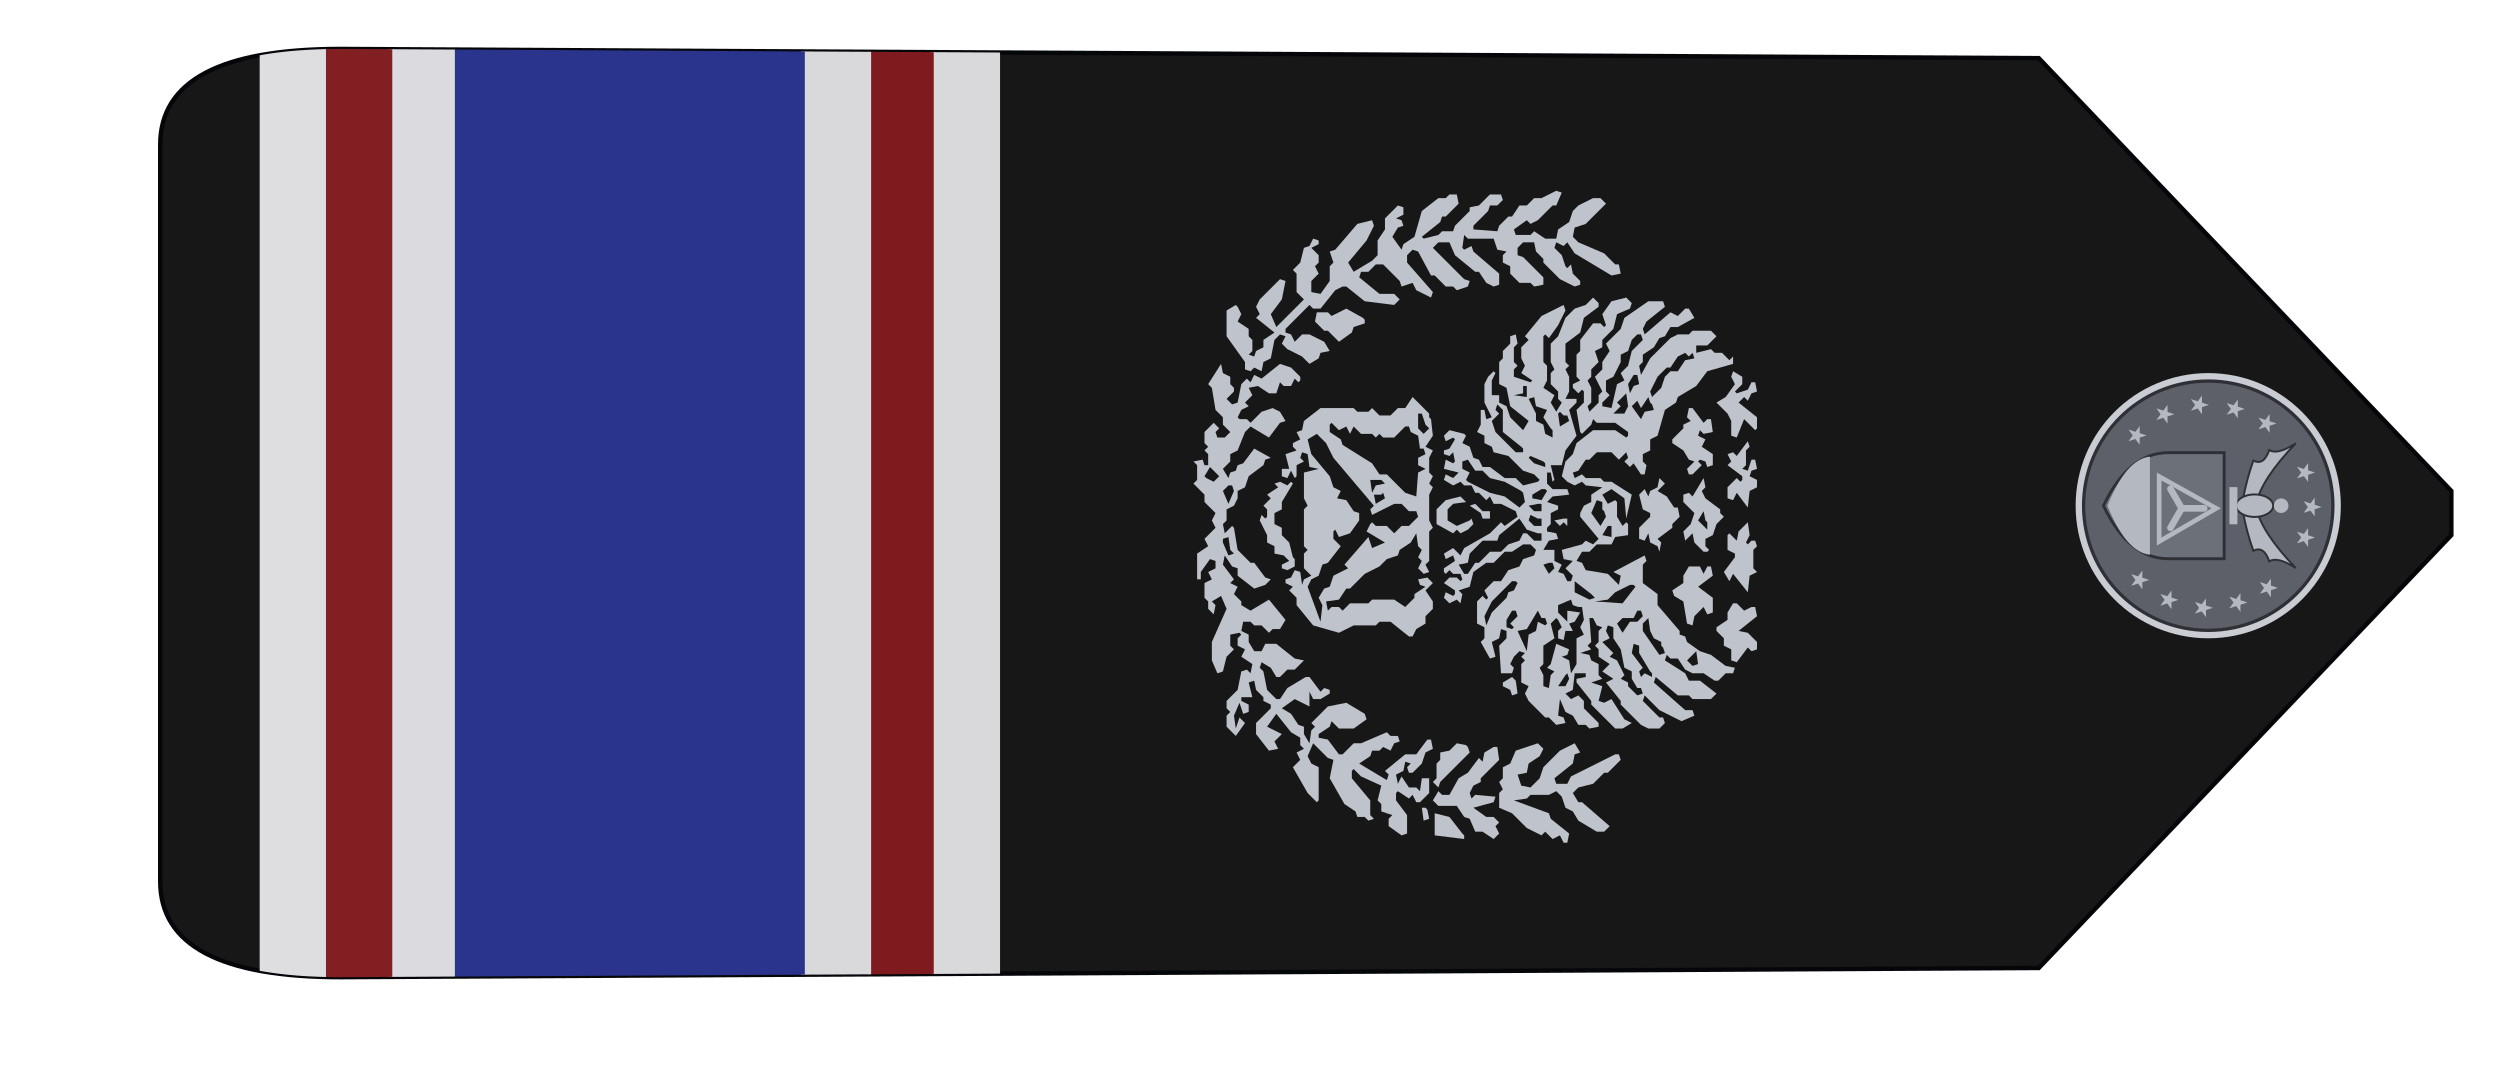
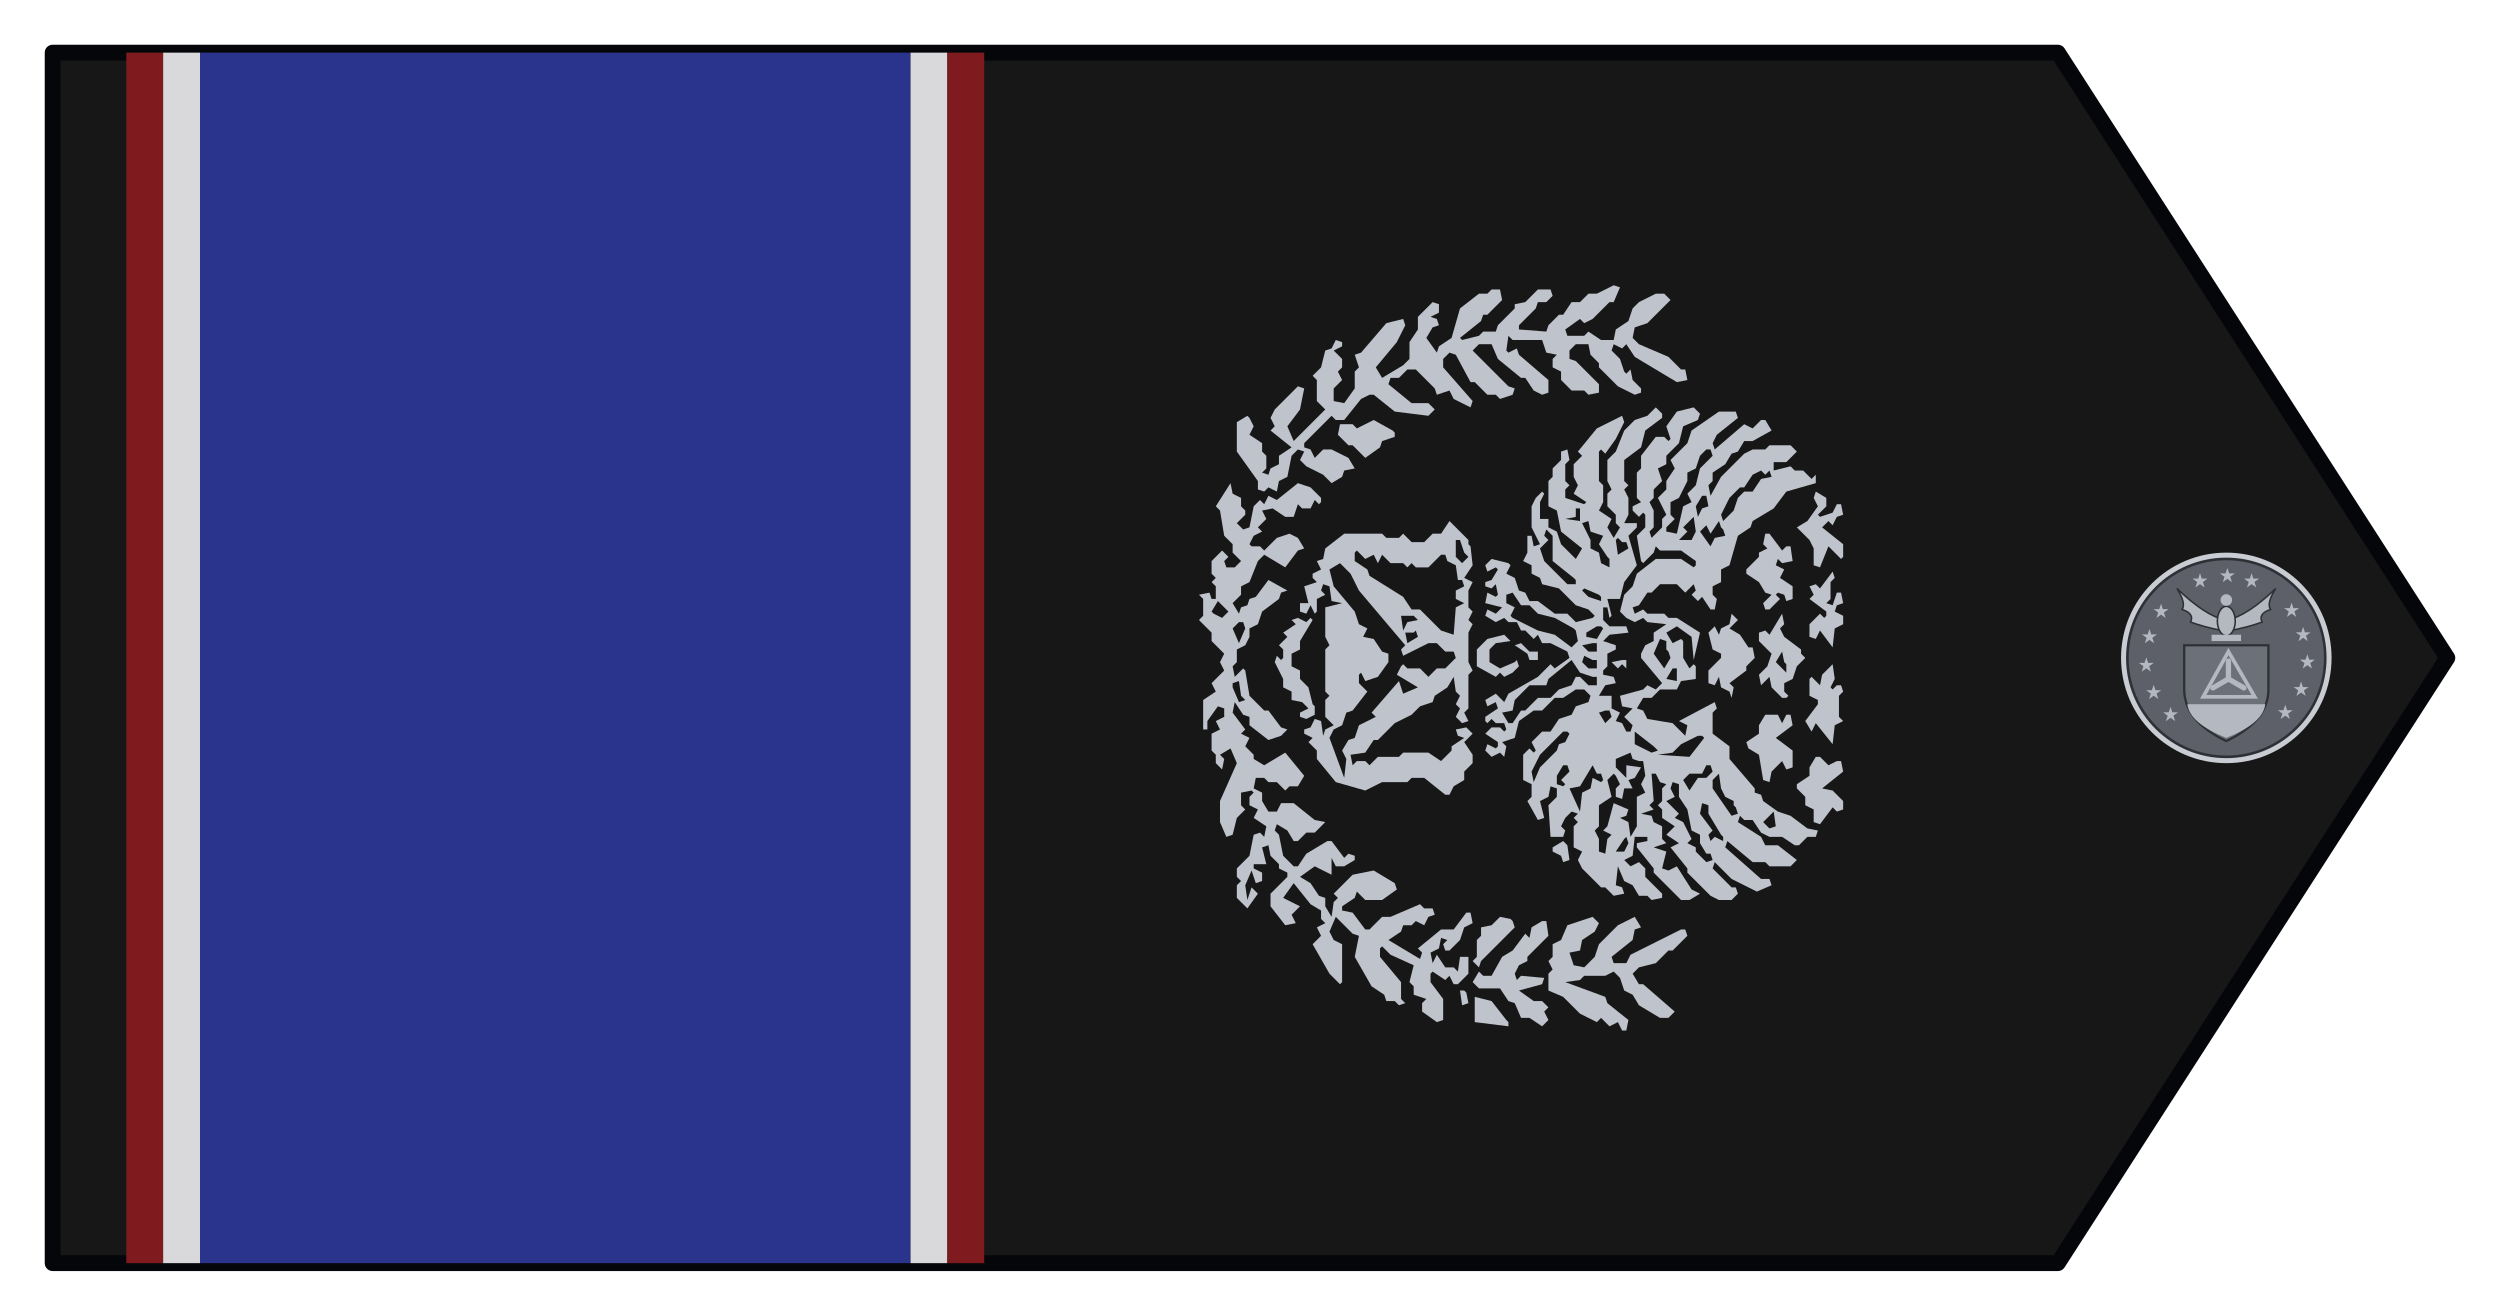
- <svg xmlns="http://www.w3.org/2000/svg" width="4.75in" height="2.043in" viewBox="0 0 475 204.34" data-asset-id="garment-blues-class-a-cadet-officer-board-right" data-source="reference-art-measured" data-units="0.01in">
+ <svg xmlns="http://www.w3.org/2000/svg" width="4.75in" height="2.5in" viewBox="0 0 475 250" data-asset-id="garment-blues-class-a-cadet-officer-board-right" data-source="reference-art-measured" data-units="0.01in">
  <defs>
    <linearGradient id="garment-blues-class-a-cadet-officer-board-right__coatShade" gradientUnits="userSpaceOnUse" x1="-12" y1="0" x2="12" y2="0">
      <stop offset="0" stop-color="#000" stop-opacity=".30" />
      <stop offset=".12" stop-color="#000" stop-opacity=".08" />
      <stop offset=".3" stop-color="#000" stop-opacity="0" />
      <stop offset=".7" stop-color="#000" stop-opacity="0" />
      <stop offset=".88" stop-color="#000" stop-opacity=".08" />
      <stop offset="1" stop-color="#000" stop-opacity=".30" />
    </linearGradient>
    <linearGradient id="garment-blues-class-a-cadet-officer-board-right__topLight" x1="0" y1="0" x2="0" y2="1">
      <stop offset="0" stop-color="#fff" stop-opacity=".10" />
      <stop offset="1" stop-color="#fff" stop-opacity="0" />
    </linearGradient>
    <radialGradient id="garment-blues-class-a-cadet-officer-board-right__btn" cx=".4" cy=".35" r=".8">
      <stop offset="0" stop-color="#ffffff" />
      <stop offset=".6" stop-color="#cfd3da" />
      <stop offset="1" stop-color="#8d939e" />
    </radialGradient>
    <linearGradient id="garment-blues-class-a-cadet-officer-board-right__collarIn" x1="0" y1="0" x2="0" y2="1">
      <stop offset="0" stop-color="#7e8bb8" />
      <stop offset="1" stop-color="#b3bcdc" />
    </linearGradient>
    <linearGradient id="garment-blues-class-a-cadet-officer-board-right__plate" x1="0" y1="0" x2="0" y2="1">
      <stop offset="0" stop-color="#e4e6ea" />
      <stop offset="1" stop-color="#a9aeb8" />
    </linearGradient>
  </defs>
-   <g id="garment-blues-class-a-cadet-officer-board-right__art" transform="translate(844.500 20.500) scale(100)">
+   <g id="garment-blues-class-a-cadet-officer-board-right__art" transform="translate(10.000 10.000) scale(100)">
    <g id="garment-blues-class-a-cadet-officer-board-right__epaulet-right">
-       <rect id="garment-blues-class-a-cadet-officer-board-right__epaulet-right-box" x="-8.345" y="-0.105" width="4.550" height="1.843" fill="none" />
-       <g transform="matrix(0 0.007 -0.007 0 -3.598 -0.266)">
-         <defs>
-           <clipPath id="garment-blues-class-a-cadet-officer-board-right__board-clip-right">
-             <path d="M142,27 L154,27 L271.5,139 L274,600 Q274,649 248,649 L48,649 Q22,649 22,600 L24.5,139 Z" />
-           </clipPath>
-         </defs>
-         <path id="garment-blues-class-a-cadet-officer-board-right__epaulet-right-body" d="M142,27 L154,27 L271.5,139 L274,600 Q274,649 248,649 L48,649 Q22,649 22,600 L24.5,139 Z" fill="#171717" stroke="#05060a" stroke-width="1.2" />
-         <g clip-path="url(#garment-blues-class-a-cadet-officer-board-right__board-clip-right)">
-           <rect x="0" y="421" width="288" height="19" fill="#d9d9db" />
-           <rect x="0" y="439" width="288" height="18" fill="#7f1b1e" />
-           <rect x="0" y="456" width="288" height="19" fill="#d9d9db" />
-           <rect x="0" y="474" width="288" height="95" fill="#2a348c" />
-           <rect x="0" y="569" width="288" height="18" fill="#dbdade" />
-           <rect x="0" y="586" width="288" height="19" fill="#811f22" />
-           <rect x="0" y="604" width="288" height="18" fill="#dedde0" />
-         </g>
+       <path id="garment-blues-class-a-cadet-officer-board-right__board-body" d="M0.000,0.000L3.810,0.000L4.550,1.150L3.810,2.300L0.000,2.300Z" fill="#171717" stroke="#05060a" stroke-width=".03" stroke-linejoin="round" />
+       <rect x="0.140" y="0" width="0.070" height="2.300" fill="#7f1b1e" />
+       <rect x="0.210" y="0" width="0.070" height="2.300" fill="#d9d9db" />
+       <rect x="0.280" y="0" width="1.350" height="2.300" fill="#2a348c" />
+       <rect x="1.630" y="0" width="0.070" height="2.300" fill="#d9d9db" />
+       <rect x="1.700" y="0" width="0.070" height="2.300" fill="#7f1b1e" />
+       <g transform="translate(2.790 1.150) rotate(90) scale(0.008) translate(-149.000 -292.000)">
        <path d="M112.5,216L115,215.5L115.5,217L117.5,218L116.5,219L118,220.5L122,215.5L125,215.5L125.5,216L122.5,219L127.5,221L127,222.5L123,222.5L121,223.5L118,226.5L116.5,224L113,221.5L111,222.5L109.5,222L111,219.5L113,219.5L115,221.5L115.5,221L114.5,218L112.5,217ZM133.5,216L136,215.5L136.5,217L138,217.5L139,215.5L141,215.5L142,217.5L146.5,218L142.5,221L144.5,222L144,223.5L141,223.5L138.5,221L139.5,220L139,219.5L138,219.5L135,223.5L134,222.5L132,223.5L131.5,222L132.5,221L128.5,218L130,217.5L131,218.5L135,218.5L136,219.5L136.5,218L133.5,217ZM155.5,216L157,215.5L158,216.5L163,216.5L164,215.5L165,217.5L169.5,218L164.5,222L166.5,223L164,224.5L160,221.5L159,221.5L158,223.5L154,223.5L153.5,223L155.5,221L153,220.5L150.5,218L154,217.5L156,218.5L156.5,218L155.5,217ZM173.5,216L176,215.5L180,220.5L180.5,218L183,215.5L185,215.5L185.5,217L184.5,218L188.5,221L188,222.5L185,222.5L184,224.5L182,224.5L180,226.5L179,226.5L177,223.5L175,223.5L172.5,222L172.5,221L174.5,219L173.5,217ZM105.5,222L107.5,222L109.5,229L113.5,232L116.5,237L118,237.5L120,240.5L127,242.5L128,244.5L131,244.5L132,246.5L134,246.5L135,245.5L137.5,246L137.5,247L134.5,249L135.5,250L134,251.5L133,250.5L131.5,251L133.5,253L131.5,255L131.5,259L133.5,261L133.5,262L136.5,264L137,265.5L138.5,265L137.5,263L138.5,262L138.5,258L139.5,257L139.5,255L143,249.5L149.5,251L144,251.5L141.5,255L143,257.5L145.5,256L144.5,254L145,253.5L149,253.5L151.5,252L150.5,251L151,250.5L154,250.5L154.5,254L156.5,255L156.5,259L158.5,261L158.5,263L161,264.5L161.5,263L163.5,262L164.5,256L167.5,253L165,252.5L164,254.5L159.5,246L161,245.5L162,246.5L167,246.5L170,242.5L173,242.5L180,236.5L181,236.5L181.5,235L183,234.5L185.5,231L186.5,228L189.5,224L190,221.5L191.5,222L191.5,224L193.5,226L193.5,227L191.5,230L191.5,233L190.5,235L187.5,237L187.5,239L186.5,240L188,240.5L191.5,235L193.5,234L193.5,231L197,226.5L198.5,228L198.5,233L197.5,234L197.5,237L192.5,243L194,243.5L201.5,235L201.5,233L203,232.5L204.5,236L201.5,242L197.5,246L199,246.5L203.5,242L203.5,241L205,240.5L206.5,242L206.5,245L205.5,247L200,252.5L199,252.5L194,256.5L193,254.5L191,257.5L189,255.5L187,258.5L185,258.5L184,259.5L183,258.5L180,258.5L179,257.5L178.5,259L176.5,260L176.5,261L183,260.5L184,261.5L185,260.5L186,263.5L186.5,261L188,260.5L189,258.5L192,258.5L193,257.5L194,260.5L195,257.5L199,258.5L199.5,257L198.5,255L204,251.5L205,249.5L206.5,252L206.5,254L200,260.5L199,260.5L194,264.5L193,264.5L192.5,262L191.5,262L191.5,265L196,265.5L197,267.5L198.5,266L197.5,264L199,262.5L201,262.5L205,258.5L206,258.5L206.5,261L205.5,262L205.5,264L203,265.5L202,267.5L198.5,269L203,269.5L203.5,268L205,267.5L205.5,270L203.5,272L203.5,273L199,277.5L197,278.5L195,277.5L194,279.5L189,279.5L188,278.5L187,279.5L186,278.5L185.5,280L187,281.5L189,282.5L190,281.5L191.5,282L191.5,285L184,285.5L182,283.5L180,283.5L179.5,285L182,285.5L183,287.5L187,286.5L187.5,288L183,290.5L182,289.5L179,289.5L178,291.5L172,291.5L170.5,290L171.5,289L171,288.5L169,289.5L166.5,287L166.5,285L163.5,283L162.5,280L160.5,279L159.5,276L158,275.5L156.5,277L156.5,279L158.5,282L158.5,284L161.5,287L161.5,289L164,292.5L168,293.5L169,296.5L170,295.5L172.5,296L171.5,297L172.5,299L171,300.5L169.5,300L170.5,298L170,297.5L169,297.5L167,300.5L165.5,299L165.5,297L166.5,296L166,295.5L164.5,296L164.5,298L163.5,299L164.5,300L164,300.5L163,300.5L161,297.5L159.5,298L160.5,300L159,300.5L157.5,298L159.5,296L157.5,295L153.5,288L150.5,285L151.5,284L149,280.5L147.5,281L145.5,285L145.5,287L143.5,288L144.5,289L142.5,291L142.5,292L140.5,293L140.5,295L139.5,296L140.5,298L139,300.5L137.5,300L138.5,298L137,296.5L136,300.5L133.5,300L134.5,298L134,297.5L131.5,298L132.5,299L132,300.5L131,300.5L130.5,299L128,297.5L127.5,298L128.5,300L127,300.5L125.5,299L126.5,295L127,294.5L129,295.5L130,293.5L133,292.5L133.5,291L135.5,290L135.5,288L138.5,284L138.5,281L140.5,279L139.5,275L139,274.5L137.5,276L136.5,279L132.5,283L131.5,287L130,287.5L129,289.5L127,289.5L126,291.5L124,290.5L120,290.5L120,289.5L122.5,289L122,287.5L118,289.5L113,289.5L111,288.5L109.5,287L110,286.5L112,287.5L116,287.5L116,285.5L118,285.5L119,283.5L122,282.5L125.5,279L123,277.5L119,282.5L114,283.5L113,285.5L107,285.5L106,284.5L104,284.5L102,282.5L100,282.5L99.5,281L102,280.5L103,281.5L107,281.5L108,280.5L109,281.5L111,281.5L112.5,277L112,276.5L110,279.5L108,278.5L106,279.5L103,279.5L101,277.5L100,278.5L94.5,274L91.5,268L93,267.5L97,269.5L100.5,272L99.5,273L100,273.5L107,273.5L108,272.5L112,272.5L114,273.5L116,270.5L118,271.5L120.5,270L118,268.5L117,269.5L115,269.5L113,271.5L110,271.5L109,270.5L107,271.5L102,271.5L100,269.5L95,267.5L92.5,265L91.5,262L89.5,260L91,258.5L92,258.5L95,262.5L99,263.5L102,267.5L107,267.5L108,266.5L109,267.5L111,266.5L115,266.5L117,267.5L117,264.5L118,264.5L120,266.5L127,264.5L131,267.5L135,268.5L135,271.5L139,270.5L139.5,271L137,271.5L137,272.5L140,272.5L141.5,271L141.5,267L143,266.5L143.5,271L145,272.5L146,269.5L147,269.5L148,271.5L151,271.5L152,272.5L153,272.5L153.5,270L155,269.5L155.5,272L158,273.5L158,270.5L161,270.5L162,268.5L164,269.5L164.5,268L166.5,267L166.5,266L165,265.5L163,267.5L161,265.5L160.5,268L158,268.5L156.5,263L155.5,262L156.5,260L155,258.5L149,263.5L148,263.5L146,262.5L145,260.5L143,260.5L141,257.5L140.5,262L139.5,263L140.5,265L139.5,267L138,268.5L134,267.5L132,265.5L129,264.5L125.5,260L125.5,254L127.5,251L127,250.5L126,250.5L123.5,254L123.5,259L122.5,260L124,260.5L126.5,263L126,263.5L120,264.5L118,262.5L115,262.5L114.5,263L115.5,264L114,265.5L113,265.5L112,263.5L111,264.5L105,264.5L104,263.5L101,263.5L96.5,260L96.5,258L97.5,257L97,256.5L94,257.5L90.5,255L89.5,251L91,249.5L92.5,250L94,253.5L98,254.5L101,257.5L103,257.5L104,259.5L107,258.5L109,260.5L111,260.5L112,261.5L114,260.5L118,260.5L119,261.5L120.5,261L118,258.5L116,258.5L115,257.5L111,259.5L109,257.5L107,257.5L104,255.5L102,256.5L98,252.5L95,251.5L90.5,245L90.5,241L92,240.5L96,245.5L98,246.5L99.5,246L93.5,239L94.5,237L92.5,235L92.5,234L95,232.5L97.5,237L97.5,239L100,240.5L100.5,242L103,243.5L105,246.5L107,246.5L108,247.5L110.5,247L106,244.5L100.5,239L99.5,237L99.5,234L98.5,233L98.5,228L100,226.5L102.5,229L102.5,232L104.5,232L103.5,228L104.5,227L104.5,225L106.5,223L106,222.5ZM148.5,225L149,224.5L151,226.5L154,227.5L155,229.5L157,229.5L158,228.5L158.5,229L158.5,230L156,232.5L153.5,233L155.5,235L153,235.5L151,233.5L148,232.5L145,235.5L143,235.5L142.5,234L143.5,233L138.5,230L141,229.5L142,230.5L144,229.5L147,225.5L148,225.5ZM122.5,228L126,227.5L126.5,230L125.5,231L127,231.5L128,229.5L130,230.5L132,227.5L135,227.5L135.5,229L134,229.5L133.5,231L134,231.5L135,230.5L137.5,233L137.5,234L136,234.5L134,232.5L133.5,234L131,235.5L129,238.5L128,238.5L125,235.5L124,235.5L123,233.5L122,234.5L119.5,234L119.5,233L123.5,230L122.5,229ZM162.5,228L165,227.5L168,231.5L171,227.5L175,227.5L175.5,229L173.5,230L176,232.5L178.5,233L178,234.5L172,235.5L170.5,238L169,238.5L167,235.5L165,235.5L162.5,234L162.5,231L164.5,230L162.5,229ZM150.5,229L152.5,229L150,231.5L147.5,230L150,229.5ZM185.5,232L189,231.5L189.5,233L188,234.5L186,232.5ZM104.5,233L106,232.5L106.5,235L109.5,237L109.5,239L111,240.5L114,241.5L116.5,244L115,244.5L111,242.5L108.5,240L108.5,239L105.5,237L104.5,235L105.5,234L105,233.5ZM146.5,237L149,236.5L151,238.5L152,238.5L155,242.5L156,241.5L158.5,242L157,242.5L156,244.5L153.5,245L155.5,246L155,247.5L152,247.5L149,244.5L148,244.5L147,246.5L143,247.5L141.5,246L143.5,245L142,244.5L141,242.5L138.5,242L140,240.5L142,242.5L143.5,240L146.5,238ZM184.5,241L186,240.5L186.5,242L180,246.5L178,246.5L176.5,245L180,244.5L182,243.5L183,241.5L184,241.5ZM118.5,244L120,243.5L120.5,246L122.5,247L119,249.5L117.5,248L119.5,247L116.5,245L118,244.5ZM191.5,244L192.5,244L191.5,246L192.5,247L191,247.5L190,246.5L186,249.5L183.5,249L184,247.5L186,247.5L191,244.5ZM99.5,247L101,246.5L104,249.5L108,250.5L110,252.5L112,251.5L113,253.5L119.5,255L119,257.5L118,257.5L116,255.5L115,256.5L112,256.5L111,254.5L107,252.5L105,252.5L104,250.5L101,249.5L99.5,248ZM174.5,247L176,246.5L177.5,248L177.5,250L180.5,252L178,253.5L176.5,252L176.5,249L174.5,248ZM195.5,247L197,246.5L197.5,248L195,250.5L194,250.5L193,252.5L192,251.5L188,253.5L187,255.5L186,254.5L183,257.5L182,255.5L180,256.5L178.5,256L179,254.5L182,254.5L185,252.5L190,251.5L191,249.5L193,249.5L195.5,248ZM110.5,248L113,247.5L113.5,249L115.5,250L113,250.5L110.5,249ZM167.5,249L168,248.5L172.5,252L172,259.5L171.5,256L169.5,254L167.5,250ZM115.5,251L119,250.5L121,251.5L121,254.5L119,252.5L118,253.5L116,251.5ZM80.5,253L83,252.5L83.5,255L77.5,265L74.5,267L75.5,268L74.5,270L76,270.5L78,268.5L81,267.5L81.5,267L80.5,266L83,265.5L85,263.5L86,263.5L86.5,265L84.5,269L80,273.5L79,273.5L77,275.5L74.5,276L74.5,279L76,280.5L78,280.5L78.5,279L84,273.5L86,273.5L86.5,276L85.5,277L85.5,280L83,282.5L81,282.5L80,284.5L78,284.5L77,283.5L76.5,286L73.5,287L73.5,294L72.5,295L76,295.5L76.5,295L75.5,293L77,292.5L83,285.5L86,285.5L86.5,287L85.5,289L82.5,291L82.5,292L78,297.5L74.5,299L74.5,302L76,303.5L84.5,295L85,293.5L86.5,294L87.5,297L86.5,298L86.5,300L83.5,303L83.5,304L77,307.5L76.5,309L78,310.5L80,310.5L88,303.5L89.5,304L87.5,308L85.5,309L86.5,312L85,312.5L80.5,317L80.5,319L82.5,321L82.5,323L84,323.5L88.5,318L88.5,314L90,312.5L91.5,314L90.5,322L86.5,327L86.5,328L87.5,330L92.5,334L92.5,336L91.5,337L98,343.5L99,343.5L99.5,342L101.5,341L99.5,339L99.5,337L101.5,333L104,331.5L104.5,334L106,334.5L107.5,337L105.5,339L103.5,343L102,344.5L100,343.5L99.5,345L101,346.5L106,347.5L107,349.5L109.5,350L108.5,352L109.5,353L109,354.5L107,354.5L100,359.5L93,359.5L91.5,357L92,356.5L94,355.5L96,356.5L98,353.5L100,353.5L101,352.5L104,352.5L105,353.5L105.5,352L104,351.5L103,349.5L101,349.5L99,346.5L95,351.5L94,350.5L92,351.5L90,350.5L84.5,345L85,343.5L90,344.5L94,347.5L97.5,346L90,338.5L88,340.5L83,340.5L82,341.5L80,339.5L76,338.5L75.5,337L73.5,336L74,334.5L75,334.5L76,336.5L78,334.5L80,334.5L81,335.5L83,334.5L85,336.5L88,336.5L88.5,334L85,331.5L81,331.5L80,330.5L77,331.5L76.5,330L69.5,324L68.5,320L70,319.5L74,321.5L80,326.5L82.5,325L79.5,320L78,318.5L74,318.5L71,316.5L68,316.5L64.5,313L65,311.5L67,311.5L68,313.5L68.5,312L70,311.5L70.5,313L73,314.5L76.5,312L75,311.5L73,308.5L66,306.5L62.5,302L62.5,300L61.5,299L61.5,297L64,296.5L67.5,300L67.5,301L69,301.5L73,306.5L73.5,306L72.5,302L71.5,301L71.5,298L70,297.5L66,293.5L65,293.5L64.5,291L61.5,288L61.5,285L63,284.5L64.5,286L64.5,288L66,288.5L70,292.5L71,292.5L71.5,286L70,285.5L67.5,283L67.5,282L64.5,280L64.5,278L62.5,276L62.5,274L60.5,270L61,268.5L64.5,270L64.5,271L68.5,275L69.5,277L68.5,278L71,281.5L72.5,281L72.5,277L71.5,276L73.5,273L73.5,270L71,269.5L69,266.5L66,265.5L64.5,264L62.5,260L62.5,258L64,256.5L69.5,262L70.5,265L73,265.5L74.5,264L77.5,257L80.5,254ZM213.5,253L215,252.5L218.5,256L218.5,257L221.5,260L222.5,264L224,265.5L226.5,264L226.5,263L233,255.5L234.5,257L234.5,259L231.5,264L229,265.5L228,267.5L225,268.5L223.5,270L224.5,272L224.5,277L225.5,278L226,281.5L229.5,272L231,271.5L235,266.5L237.5,267L237.5,268L235.5,269L236.5,271L234.5,273L235.5,274L233.5,278L229.5,282L228,285.5L224,285.5L223,284.5L221,285.5L220,284.5L217,284.5L216,282.5L212.5,281L210.5,275L212,273.5L214,274.5L216,277.5L218.5,278L219,280.5L222,279.5L222.5,277L220,274.5L217,273.5L212.5,269L210.5,265L213,263.5L213.5,265L216,265.5L220,270.5L221.5,270L221.5,267L219.5,266L213.5,254ZM151.5,255L154.5,255L154,257.5L151.5,256ZM147.5,257L149,256.5L151.5,258L148,260.5L144.5,259L145,257.5L147,257.5ZM170.5,260L171,259.5L171.5,261L169.5,265L166.5,265L170,260.5ZM173.5,263L177,262.5L179,263.5L181,262.5L182,264.5L189,264.5L191.5,266L188,266.5L187,268.5L186.5,267L185,266.5L183.5,270L189,271.5L190,272.5L191,270.5L192,271.5L195.5,272L195,273.5L192,273.5L190,274.5L189,273.5L184,273.5L182,270.5L178,271.5L176.5,270L177,269.5L179,268.5L180,269.5L182,269.5L182.5,268L180,267.5L180,265.5L178,266.5L177.5,265L175,263.5L174.5,267L177.5,267L175,269.5L173,269.5L171.5,266L173,265.5L173.5,264ZM121.5,267L123,266.5L124.5,269L121,269.5L120.5,269L121.5,268ZM149.5,267L151.5,267L150.5,268L151.5,269L150,270.5L149.5,268ZM191.5,267L193,266.5L195,267.5L195,269.5L192,267.5ZM125.5,271L127.5,271L126.5,273L124,273.5L123,275.5L121,275.5L117,277.5L116.5,276L119,275.5L120,272.5L122,273.5L125,271.5ZM161.5,271L163,270.5L164.5,272L162,273.5L161.5,272ZM134.5,273L135.5,273L134.5,276L133,277.5L132.5,277L134,273.5ZM141.5,273L142,272.5L144.5,274L144,276.5L143,276.5L141.5,274ZM176.5,273L178,272.5L178.5,273L177.5,275L180,275.5L181,277.5L185.5,278L180,280.5L179.5,278L174.5,275L176.5,274ZM145.5,274L147.5,274L147.5,276L146,277.5L145.5,275ZM149.5,274L151.5,274L151.5,276L150,277.5L148.5,277L149.5,275ZM153.5,274L155.5,274L155.5,276L153.5,278L153.5,279L155.5,280L156.5,283L158.5,285L158.5,288L161.5,291L161.5,292L164.5,294L164.5,295L162,296.5L161.5,294L159,293.5L155.5,290L155.5,286L154,285.5L149.5,280L152.5,278L153.5,275ZM113.5,278L116.5,278L116,281.5L115.5,279L113.5,279ZM130.5,279L131.5,279L131.5,281L126,286.5L123,287.5L121,285.5L120,286.5L118.5,286L120,284.5L126,284.5L130,279.5ZM142.5,279L145,278.5L146.5,280L143.5,284L142.5,288L139.5,294L139,294.5L137,293.5L136,295.5L134,295.5L133.5,294L136.5,292L136.5,290L138.5,288L139.5,284L142,279.5ZM166.5,281L167,280.5L169,281.5L169.5,283L171,283.5L175,287.5L178.5,289L176,289.5L172,287.5L166.5,282ZM174.5,281L176,280.5L178,282.5L179,281.5L179.5,282L179,283.5L177,283.5L174.5,282ZM193.5,281L197,280.5L197.5,282L196,282.5L195,284.5L194,284.5L192.5,282L193,281.5ZM211.5,286L215,285.5L220,290.5L221,290.5L222,292.5L224,293.5L225.5,293L224.5,292L225,286.5L226.5,287L228,292.5L230.5,289L230.5,287L232,285.5L233,286.5L235,285.5L236.5,287L234.5,290L234.5,292L231,293.5L230.5,295L227.5,297L227.5,302L226,303.5L223.5,302L224.5,301L224.5,299L220,296.5L218.5,294L214.5,291L215.5,290L213,289.5L211.5,287ZM147.5,288L149.5,288L149.5,290L148,290.5L146,293.5L145.5,292L147.5,290L147.5,289ZM149.5,293L151,292.5L152.5,294L153.5,296L152.5,297L153.5,298L151,302.5L147,302.5L144.5,300L143.5,296L145,294.5L145.5,298L147,299.5L150,299.5L151.5,297L150,293.5ZM211.5,294L213,293.5L221,301.5L222.5,302L221,303.5L220,302.5L216,302.5L215,301.5L213,301.5L212.5,299L210.5,297L211,294.5ZM235.5,295L236.5,295L235.5,303L229.5,303L230.5,299L235,295.5ZM122.5,304L127,303.5L130,305.5L131,303.5L133,304.5L137,304.5L138,303.5L140,304.5L141,303.5L143,304.5L150,304.5L152,303.5L153,304.5L161,304.5L162,305.5L164,304.5L164.5,306L163,307.5L161,306.5L160,307.5L158,306.5L157,307.5L153.5,308L156,309.5L158,312.5L159.5,313L160.5,316L162.5,318L164.5,322L168.5,326L168.5,327L171.5,329L172,332.5L174.5,332L173.5,331L173.5,329L174.5,328L172.5,326L172.5,321L171.5,320L171.5,314L173.5,311L171,308.5L170,308.5L168,305.5L167.5,307L166,307.5L165.5,305L167,303.5L169,305.5L172,303.5L174,303.5L176,305.5L178,305.5L179.5,308L181.5,309L181.5,310L177.5,315L177.5,318L178.5,319L178.5,325L180.5,329L178.5,336L173,340.5L171,340.5L169,342.5L168,341.5L167,343.5L166,343.5L165.5,342L163.5,341L164,339.5L167.5,339L166,338.5L165,336.5L163,338.5L159,338.5L158,337.5L157,338.5L147,338.5L146,337.5L144,338.5L137,338.5L136,334.5L135.5,337L132,337.5L131.5,339L133,339.5L134,338.5L135,340.5L138,340.5L138.5,341L136.5,342L138.5,343L138,344.5L136,344.5L136,342.5L132,343.5L131,340.5L130,341.5L129,341.5L128,339.5L126,340.5L125.5,339L123,338.5L119.5,334L119.5,325L120.5,324L120.5,321L119.5,320L121.5,318L121.5,315L119.5,313L119.5,311L116.5,309L121,304.5L122,304.5ZM209.5,304L212,303.5L213,305.5L216,306.5L218.5,309L218.5,310L217,310.5L216,309.5L215.5,311L218,311.5L219,313.5L221.5,313L219.5,312L222.5,310L222.5,308L223.5,307L220,306.5L220,304.5L224,304.5L226.5,307L226.5,308L224.5,309L225.5,310L223.5,313L224,313.5L226,313.5L230,310.5L235,310.5L235.5,312L233,315.5L231,315.5L230,314.5L229,317.5L227,317.5L226,318.5L222,317.5L219.5,323L217.5,325L218,325.5L220,325.5L226,320.5L230,320.5L231,319.5L231.5,321L230.5,322L230.5,324L229,324.5L227,327.5L220,331.5L215,330.5L214.5,332L210.5,336L214,337.5L216,336.5L217,334.5L226,334.5L226.5,335L224,337.5L217,341.5L215,339.5L213,340.5L212,338.5L211,339.5L209,339.5L207.5,342L202.5,346L206,348.5L208,344.5L210,346.5L212,345.5L212.5,348L208,351.5L205,351.5L201,347.5L200,347.5L199,349.5L198,349.5L196,351.5L193.5,352L194,353.5L198,352.5L198,355.5L199,355.5L200,353.5L202,353.5L202.5,355L199.5,356L203,357.5L206.5,357L203.5,356L205,354.5L208.5,357L206,359.5L203,359.5L202,358.5L201,359.5L199,359.5L196,356.5L191,355.5L190.5,354L191.5,353L189,352.5L187,355.5L185,354.5L184,356.5L182,356.5L181,355.5L180.5,356L181,358.5L184,358.5L185,357.5L187,359.5L191,360.5L191.5,362L188,363.5L183,363.5L174,359.5L170.5,361L172,363.5L173,362.5L175.5,363L174,364.5L172,364.5L171,365.5L167,365.5L166,363.5L164,364.5L163,362.5L161,362.5L160.5,364L164,366.5L166,366.5L166,367.5L159,367.5L157,364.5L155,365.5L152,362.5L150,363.5L148,362.5L145,365.5L143,365.5L140,368.5L139,367.5L135,367.5L134,368.5L133.5,366L135,365.5L135,364.5L132,364.5L131,365.5L130,364.5L129,365.5L126,365.5L123.5,363L125,361.5L126,362.5L127.5,362L127.5,360L126,358.5L124,360.5L122,360.5L120,362.5L114,363.5L113,364.5L107.5,361L110,360.5L111,358.5L113,358.5L114,357.5L115,357.5L117,359.5L118.5,358L118,356.5L113,355.5L111.5,354L112.5,353L110.5,352L111.5,350L107.5,345L108.5,342L111,339.5L112,339.5L112.5,340L111.5,341L113.5,342L113.5,344L112.5,345L115.5,346L115.5,348L113.5,351L114,353.5L116,352.5L118,354.5L119,353.5L120,355.5L122,356.5L122.5,356L122.5,354L123.5,353L120.5,350L119.5,347L120.5,345L123,343.5L123.5,345L127.5,348L124.5,353L126,354.5L131,356.5L132,358.5L134,358.5L136,360.5L138.5,359L137,358.5L136.5,357L135,356.5L134.5,355L130.5,352L133,347.5L133.5,349L135,349.5L138,353.5L141,354.5L142,356.5L144,356.5L146,357.5L147,359.5L150,359.5L151,360.5L153.5,360L151.5,358L152,357.5L158,356.5L161.5,353L161.5,352L165.5,349L166,347.5L167.5,349L168.5,352L165,356.5L163,356.5L162.5,358L159.5,360L162,360.5L166,357.5L167,358.5L168,356.5L170,357.5L172,355.5L173,355.5L174.5,353L171.5,348L177,343.5L179.5,345L179.5,347L180.5,348L178.5,350L178.5,352L177.5,353L177.5,355L180,355.5L181,353.5L183,353.5L185.5,352L185.5,350L183.5,349L183.5,346L187.5,341L188,338.5L190.5,341L190.5,343L192.5,345L192.5,346L190,347.5L188.5,350L190,350.5L191,349.5L196,348.5L198.5,346L198.5,345L195.5,343L192.5,338L192.5,337L196.5,334L195.5,333L196,331.5L197,331.5L198.5,334L198.5,336L196.5,337L200.5,337L198.5,341L201,344.5L202.5,342L205.5,340L206,338.5L208,338.5L210.5,337L207,336.5L206,335.5L205,336.5L200.5,332L199.5,327L202.5,322L204,321.5L206.5,325L206.5,329L204.5,331L206,331.5L208,334.5L209,334.5L209.5,332L213.5,329L213.5,328L210.5,325L210.5,323L207.5,316L208.5,315L208.5,313L210,312.5L210.5,314L212.5,315L211.5,317L212.5,318L212.5,320L214,320.5L216,323.5L220.5,316L219,315.5L218,316.5L213.5,311L213.5,308L209.5,305ZM124.5,305L125,304.5L126.5,306L125,307.5L121,307.5L121,306.5L124,305.5ZM228.5,305L231,304.5L231.5,306L228,306.5L228,305.5ZM130.5,306L132,305.5L133,307.5L135,307.5L136,305.5L137,307.5L143.5,308L142.5,311L137.5,316L137.5,318L134.5,320L129.5,328L128,328.5L126,331.5L124,331.5L123.5,331L125.5,329L124.5,327L126.5,326L124.5,325L126.5,323L126.5,320L127.5,319L126.5,318L127.5,317L127.5,314L124.5,311L124.5,310L126,309.5L127,307.5L130.5,307ZM147.5,308L149,307.5L151.5,310L151.5,312L153.5,314L151.5,316L151.5,319L150.5,320L151,320.5L153,321.5L156,316.5L157.5,320L154.5,321L162,327.5L163,326.5L165,330.5L168,331.5L168.5,333L171,334.5L173,333.5L177.5,334L168,337.5L166,336.5L165,334.5L162,333.5L161.5,332L157,328.5L155,330.5L153,330.5L152.5,330L154.5,329L153.5,326L150,323.5L148,323.5L147.5,325L144.5,327L144,329.5L142,328.5L141,330.5L138,331.5L132,336.5L128,337.5L126.5,335L129,332.5L133,330.5L146,319.5L147,320.5L148.5,320L145.5,314L145.5,312L147.5,310L147.5,309ZM139.5,317L140,316.5L140.5,319L142.5,320L139,320.5L139,317.5ZM142.5,317L144,316.5L145.5,319L143,319.5L143,317.5ZM95.5,322L96.5,322L97.5,325L99,325.5L101.5,329L98.5,332L98.5,333L96,335.5L93.5,335L93.5,332L94.5,331L92.5,327L95,322.5ZM160.5,341L162.5,341L163.5,343L163,344.5L162,344.5L161,342.5L159.5,344L159,346.5L157,346.5L156,348.5L154,348.5L150,350.5L148.5,350L149.5,349L149,348.5L147,348.5L146,349.5L144,347.5L143,348.5L141,345.5L140,346.5L139.5,345L140.5,343L139.5,342L140,341.5L145,344.5L147,344.5L148,346.5L151,346.5L152,344.5L154,344.5L156,342.5L160,341.5ZM140.5,358L142,357.5L145.5,359L142,360.5L140.5,359ZM158.5,358L159,357.5L159.5,359L156,360.5L155,360.5L154.5,359L158,358.5ZM137.5,362L138,361.5L139.5,363L138.5,365L138,365.5L135.5,364L137,362.5Z" fill="#bfc3cb" fill-rule="evenodd" />
-         <g transform="translate(146 93) scale(36)">
-           <circle r="1" fill="#c9ccd2" />
-           <circle r=".94" fill="#5d6068" />
-           <polygon points="-0.250,-0.805 -0.233,-0.753 -0.179,-0.753 -0.223,-0.721 -0.206,-0.669 -0.250,-0.701 -0.294,-0.669 -0.277,-0.721 -0.321,-0.753 -0.267,-0.753" fill="#b4b8c0" />
-           <polygon points="0.010,-0.855 0.027,-0.803 0.081,-0.803 0.037,-0.771 0.054,-0.719 0.010,-0.751 -0.034,-0.719 -0.017,-0.771 -0.061,-0.803 -0.007,-0.803" fill="#b4b8c0" />
-           <polygon points="0.240,-0.805 0.257,-0.753 0.311,-0.753 0.267,-0.721 0.284,-0.669 0.240,-0.701 0.196,-0.669 0.213,-0.721 0.169,-0.753 0.223,-0.753" fill="#b4b8c0" />
-           <polygon points="-0.620,-0.515 -0.603,-0.463 -0.549,-0.463 -0.593,-0.431 -0.576,-0.379 -0.620,-0.411 -0.664,-0.379 -0.647,-0.431 -0.691,-0.463 -0.637,-0.463" fill="#b4b8c0" />
-           <polygon points="-0.730,-0.275 -0.713,-0.223 -0.659,-0.223 -0.703,-0.191 -0.686,-0.139 -0.730,-0.171 -0.774,-0.139 -0.757,-0.191 -0.801,-0.223 -0.747,-0.223" fill="#b4b8c0" />
-           <polygon points="-0.760,-0.005 -0.743,0.047 -0.689,0.047 -0.733,0.079 -0.716,0.131 -0.760,0.099 -0.804,0.131 -0.787,0.079 -0.831,0.047 -0.777,0.047" fill="#b4b8c0" />
-           <polygon points="-0.690,0.255 -0.673,0.307 -0.619,0.307 -0.663,0.339 -0.646,0.391 -0.690,0.359 -0.734,0.391 -0.717,0.339 -0.761,0.307 -0.707,0.307" fill="#b4b8c0" />
-           <polygon points="-0.530,0.465 -0.513,0.517 -0.459,0.517 -0.503,0.549 -0.486,0.601 -0.530,0.569 -0.574,0.601 -0.557,0.549 -0.601,0.517 -0.547,0.517" fill="#b4b8c0" />
-           <polygon points="0.620,-0.525 0.637,-0.473 0.691,-0.473 0.647,-0.441 0.664,-0.389 0.620,-0.421 0.576,-0.389 0.593,-0.441 0.549,-0.473 0.603,-0.473" fill="#b4b8c0" />
-           <polygon points="0.730,-0.295 0.747,-0.243 0.801,-0.243 0.757,-0.211 0.774,-0.159 0.730,-0.191 0.686,-0.159 0.703,-0.211 0.659,-0.243 0.713,-0.243" fill="#b4b8c0" />
-           <polygon points="0.770,-0.035 0.787,0.017 0.841,0.017 0.797,0.049 0.814,0.101 0.770,0.069 0.726,0.101 0.743,0.049 0.699,0.017 0.753,0.017" fill="#b4b8c0" />
-           <polygon points="0.710,0.225 0.727,0.277 0.781,0.277 0.737,0.309 0.754,0.361 0.710,0.329 0.666,0.361 0.683,0.309 0.639,0.277 0.693,0.277" fill="#b4b8c0" />
-           <polygon points="0.560,0.445 0.577,0.497 0.631,0.497 0.587,0.529 0.604,0.581 0.560,0.549 0.516,0.581 0.533,0.529 0.489,0.497 0.543,0.497" fill="#b4b8c0" />
-           <path d="M-0.01,-0.36 Q-0.20,-0.40 -0.47,-0.66 Q-0.38,-0.52 -0.42,-0.46 Q-0.30,-0.42 -0.34,-0.34 Q-0.20,-0.29 -0.04,-0.26 Z" fill="#b4b8c0" stroke="#2e3036" stroke-width=".015" />
-           <path d="M-0.01,-0.36 Q-0.20,-0.40 -0.47,-0.66 Q-0.38,-0.52 -0.42,-0.46 Q-0.30,-0.42 -0.34,-0.34 Q-0.20,-0.29 -0.04,-0.26 Z" transform="scale(-1 1)" fill="#b4b8c0" stroke="#2e3036" stroke-width=".015" />
-           <ellipse cx="0" cy="-0.35" rx=".085" ry=".14" fill="#b4b8c0" stroke="#2e3036" stroke-width=".015" />
-           <circle cx="0" cy="-0.55" r=".055" fill="#b4b8c0" />
-           <rect x="-0.14" y="-0.22" width=".28" height=".06" fill="#b4b8c0" />
-           <path d="M-0.40,-0.12 L0.40,-0.12 L0.40,0.30 Q0.40,0.60 0,0.79 Q-0.40,0.60 -0.40,0.30 Z" fill="#6c7079" stroke="#2e3036" stroke-width=".022" />
-           <path d="M-0.37,0.44 L0.37,0.44 Q0.35,0.62 0,0.76 Q-0.35,0.62 -0.37,0.44 Z" fill="#b4b8c0" />
-           <polygon points="0.02,-0.06 -0.22,0.37 0.27,0.37" fill="none" stroke="#b4b8c0" stroke-width=".035" />
-           <path d="M0.02,0.2 L0.020,0.030" stroke="#b4b8c0" stroke-width=".05" stroke-linecap="round" />
-           <path d="M0.02,0.2 L0.167,0.285" stroke="#b4b8c0" stroke-width=".05" stroke-linecap="round" />
-           <path d="M0.02,0.2 L-0.127,0.285" stroke="#b4b8c0" stroke-width=".05" stroke-linecap="round" />
-           <circle r=".94" fill="none" stroke="#2e3036" stroke-width=".025" />
-         </g>
      </g>
+       <g transform="translate(4.130 1.150) scale(0.2)">
+         <circle r="1" fill="#c9ccd2" />
+         <circle r=".94" fill="#5d6068" />
+         <polygon points="-0.250,-0.805 -0.233,-0.753 -0.179,-0.753 -0.223,-0.721 -0.206,-0.669 -0.250,-0.701 -0.294,-0.669 -0.277,-0.721 -0.321,-0.753 -0.267,-0.753" fill="#b4b8c0" />
+         <polygon points="0.010,-0.855 0.027,-0.803 0.081,-0.803 0.037,-0.771 0.054,-0.719 0.010,-0.751 -0.034,-0.719 -0.017,-0.771 -0.061,-0.803 -0.007,-0.803" fill="#b4b8c0" />
+         <polygon points="0.240,-0.805 0.257,-0.753 0.311,-0.753 0.267,-0.721 0.284,-0.669 0.240,-0.701 0.196,-0.669 0.213,-0.721 0.169,-0.753 0.223,-0.753" fill="#b4b8c0" />
+         <polygon points="-0.620,-0.515 -0.603,-0.463 -0.549,-0.463 -0.593,-0.431 -0.576,-0.379 -0.620,-0.411 -0.664,-0.379 -0.647,-0.431 -0.691,-0.463 -0.637,-0.463" fill="#b4b8c0" />
+         <polygon points="-0.730,-0.275 -0.713,-0.223 -0.659,-0.223 -0.703,-0.191 -0.686,-0.139 -0.730,-0.171 -0.774,-0.139 -0.757,-0.191 -0.801,-0.223 -0.747,-0.223" fill="#b4b8c0" />
+         <polygon points="-0.760,-0.005 -0.743,0.047 -0.689,0.047 -0.733,0.079 -0.716,0.131 -0.760,0.099 -0.804,0.131 -0.787,0.079 -0.831,0.047 -0.777,0.047" fill="#b4b8c0" />
+         <polygon points="-0.690,0.255 -0.673,0.307 -0.619,0.307 -0.663,0.339 -0.646,0.391 -0.690,0.359 -0.734,0.391 -0.717,0.339 -0.761,0.307 -0.707,0.307" fill="#b4b8c0" />
+         <polygon points="-0.530,0.465 -0.513,0.517 -0.459,0.517 -0.503,0.549 -0.486,0.601 -0.530,0.569 -0.574,0.601 -0.557,0.549 -0.601,0.517 -0.547,0.517" fill="#b4b8c0" />
+         <polygon points="0.620,-0.525 0.637,-0.473 0.691,-0.473 0.647,-0.441 0.664,-0.389 0.620,-0.421 0.576,-0.389 0.593,-0.441 0.549,-0.473 0.603,-0.473" fill="#b4b8c0" />
+         <polygon points="0.730,-0.295 0.747,-0.243 0.801,-0.243 0.757,-0.211 0.774,-0.159 0.730,-0.191 0.686,-0.159 0.703,-0.211 0.659,-0.243 0.713,-0.243" fill="#b4b8c0" />
+         <polygon points="0.770,-0.035 0.787,0.017 0.841,0.017 0.797,0.049 0.814,0.101 0.770,0.069 0.726,0.101 0.743,0.049 0.699,0.017 0.753,0.017" fill="#b4b8c0" />
+         <polygon points="0.710,0.225 0.727,0.277 0.781,0.277 0.737,0.309 0.754,0.361 0.710,0.329 0.666,0.361 0.683,0.309 0.639,0.277 0.693,0.277" fill="#b4b8c0" />
+         <polygon points="0.560,0.445 0.577,0.497 0.631,0.497 0.587,0.529 0.604,0.581 0.560,0.549 0.516,0.581 0.533,0.529 0.489,0.497 0.543,0.497" fill="#b4b8c0" />
+         <path d="M-0.01,-0.36 Q-0.20,-0.40 -0.47,-0.66 Q-0.38,-0.52 -0.42,-0.46 Q-0.30,-0.42 -0.34,-0.34 Q-0.20,-0.29 -0.04,-0.26 Z" fill="#b4b8c0" stroke="#2e3036" stroke-width=".015" />
+         <path d="M-0.01,-0.36 Q-0.20,-0.40 -0.47,-0.66 Q-0.38,-0.52 -0.42,-0.46 Q-0.30,-0.42 -0.34,-0.34 Q-0.20,-0.29 -0.04,-0.26 Z" transform="scale(-1 1)" fill="#b4b8c0" stroke="#2e3036" stroke-width=".015" />
+         <ellipse cx="0" cy="-0.35" rx=".085" ry=".14" fill="#b4b8c0" stroke="#2e3036" stroke-width=".015" />
+         <circle cx="0" cy="-0.55" r=".055" fill="#b4b8c0" />
+         <rect x="-0.14" y="-0.22" width=".28" height=".06" fill="#b4b8c0" />
+         <path d="M-0.40,-0.12 L0.40,-0.12 L0.40,0.30 Q0.40,0.60 0,0.79 Q-0.40,0.60 -0.40,0.30 Z" fill="#6c7079" stroke="#2e3036" stroke-width=".022" />
+         <path d="M-0.37,0.44 L0.37,0.44 Q0.35,0.62 0,0.76 Q-0.35,0.62 -0.37,0.44 Z" fill="#b4b8c0" />
+         <polygon points="0.02,-0.06 -0.22,0.37 0.27,0.37" fill="none" stroke="#b4b8c0" stroke-width=".035" />
+         <path d="M0.02,0.2 L0.020,0.030" stroke="#b4b8c0" stroke-width=".05" stroke-linecap="round" />
+         <path d="M0.02,0.2 L0.167,0.285" stroke="#b4b8c0" stroke-width=".05" stroke-linecap="round" />
+         <path d="M0.02,0.2 L-0.127,0.285" stroke="#b4b8c0" stroke-width=".05" stroke-linecap="round" />
+         <circle r=".94" fill="none" stroke="#2e3036" stroke-width=".025" />
+       </g>
+       <rect id="garment-blues-class-a-cadet-officer-board-right__epaulet-right-box" x="0" y="0" width="4.550" height="2.300" fill="none" />
    </g>
  </g>
</svg>
